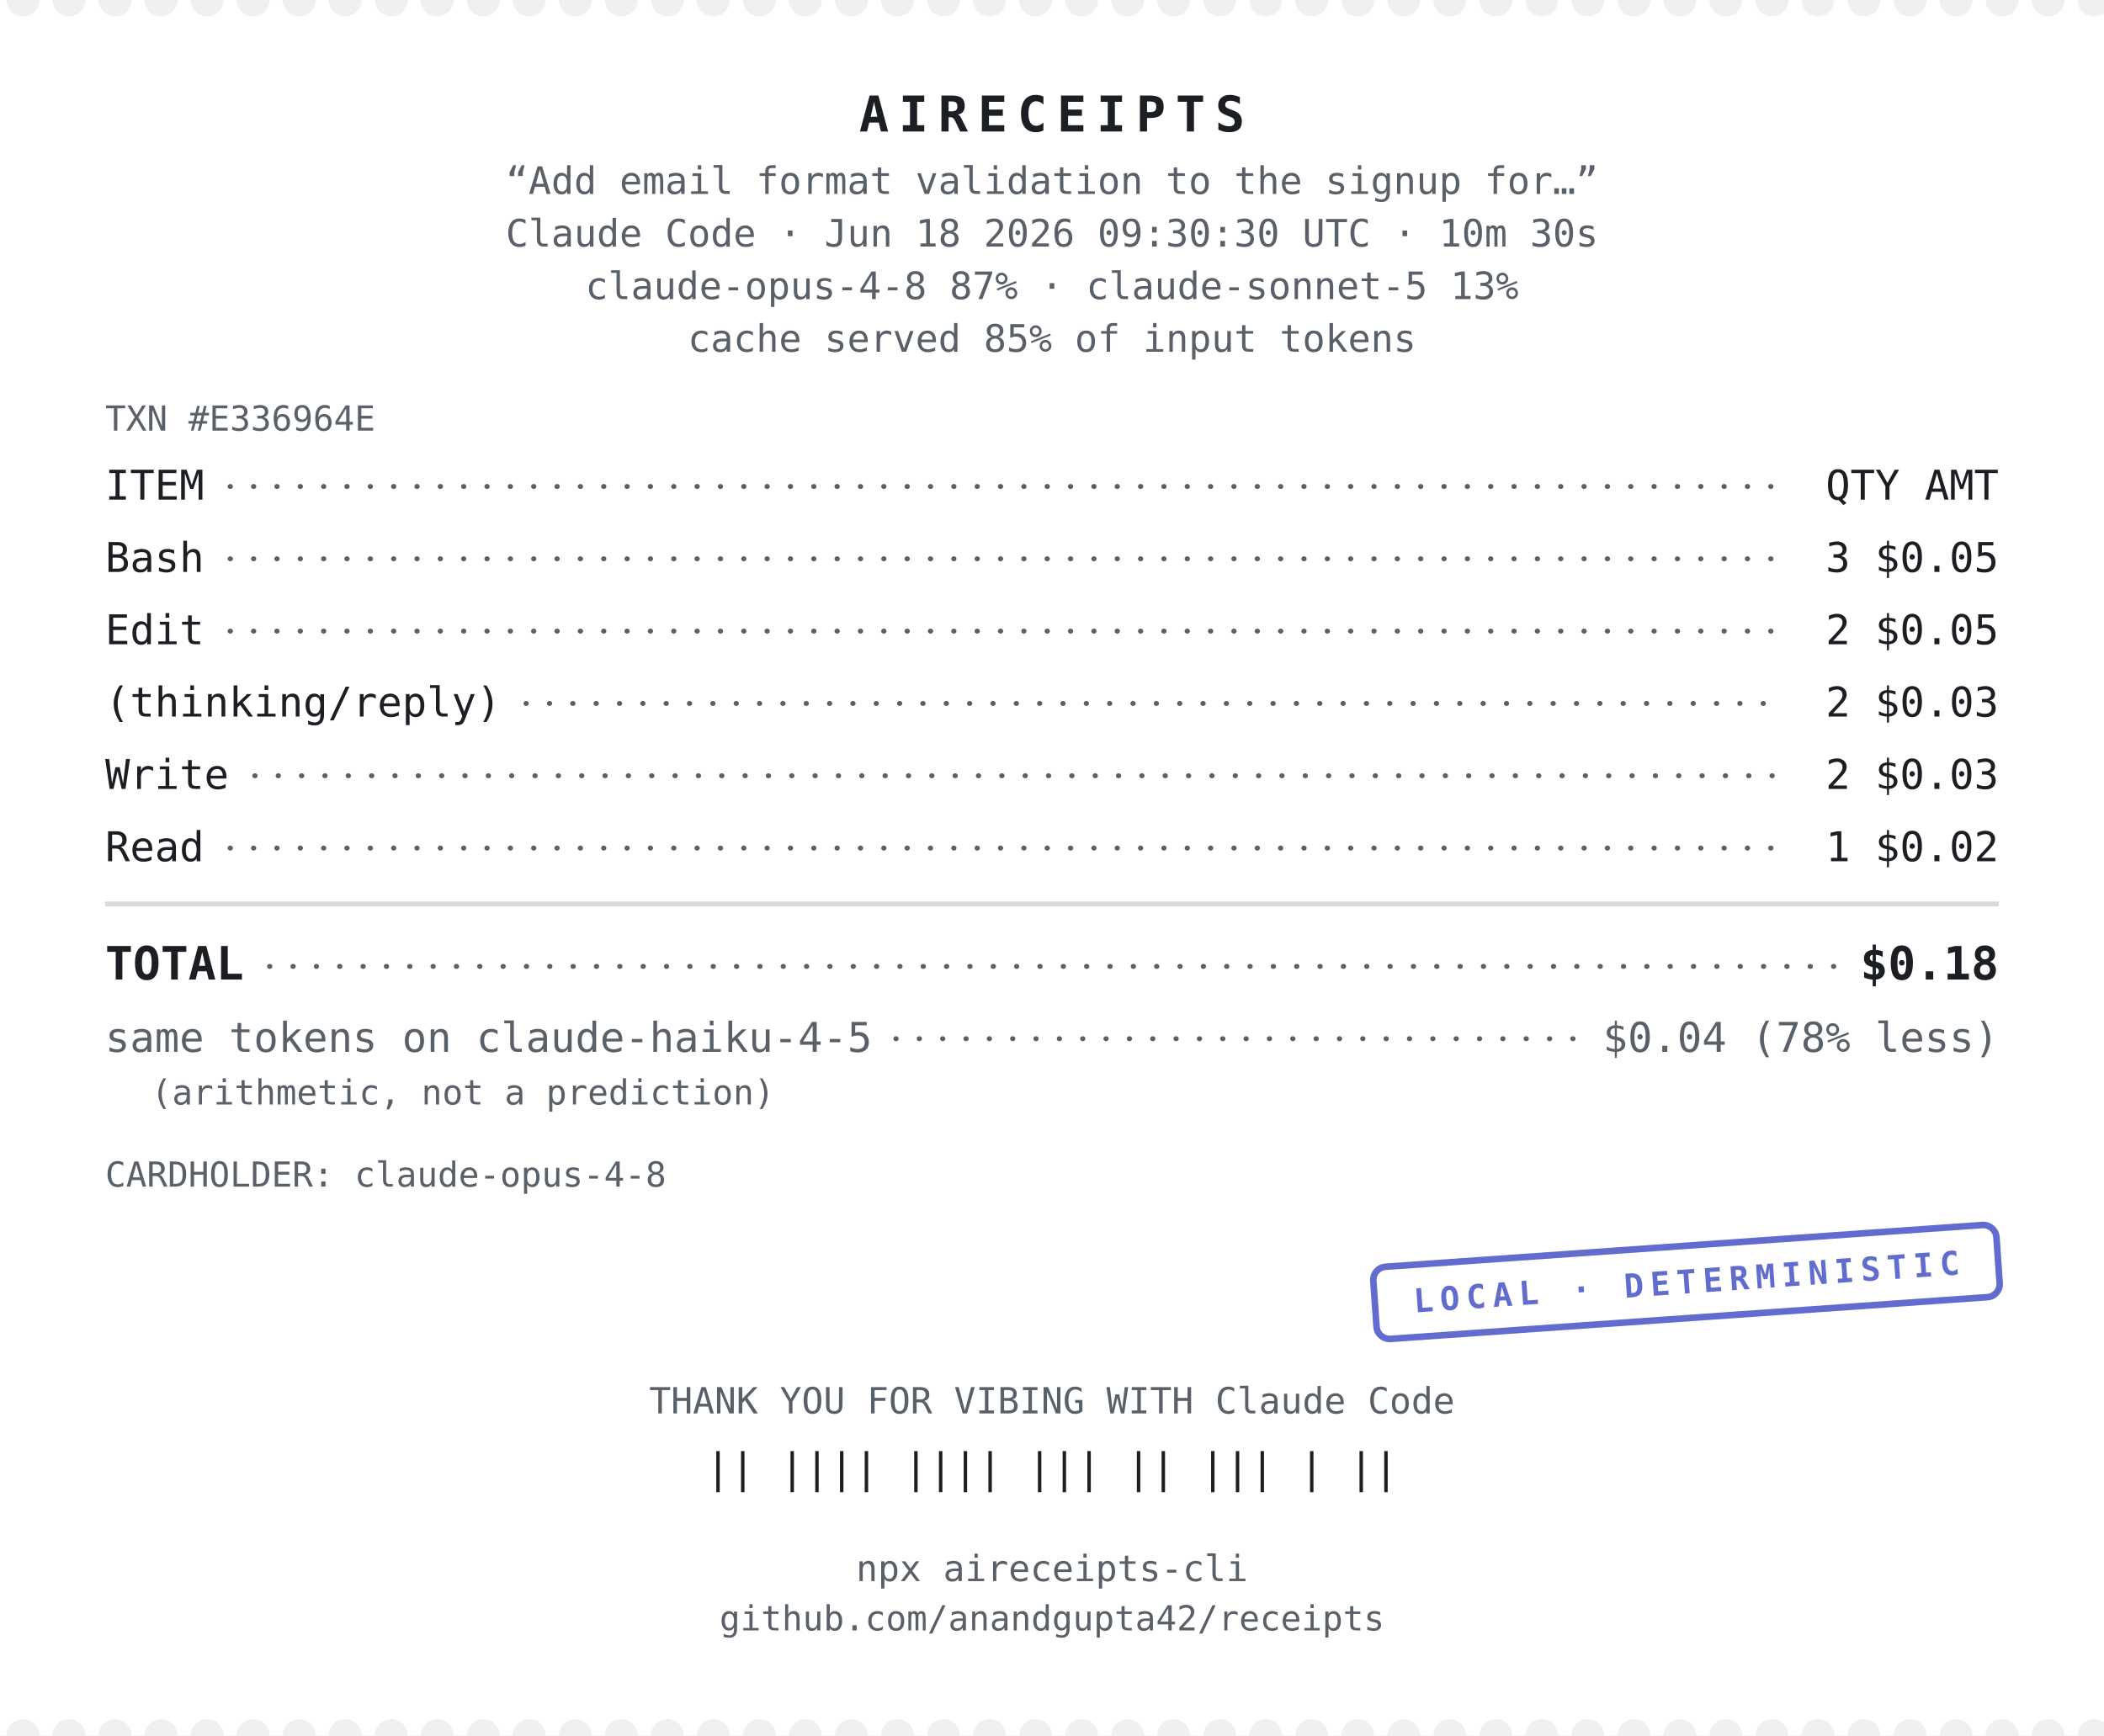
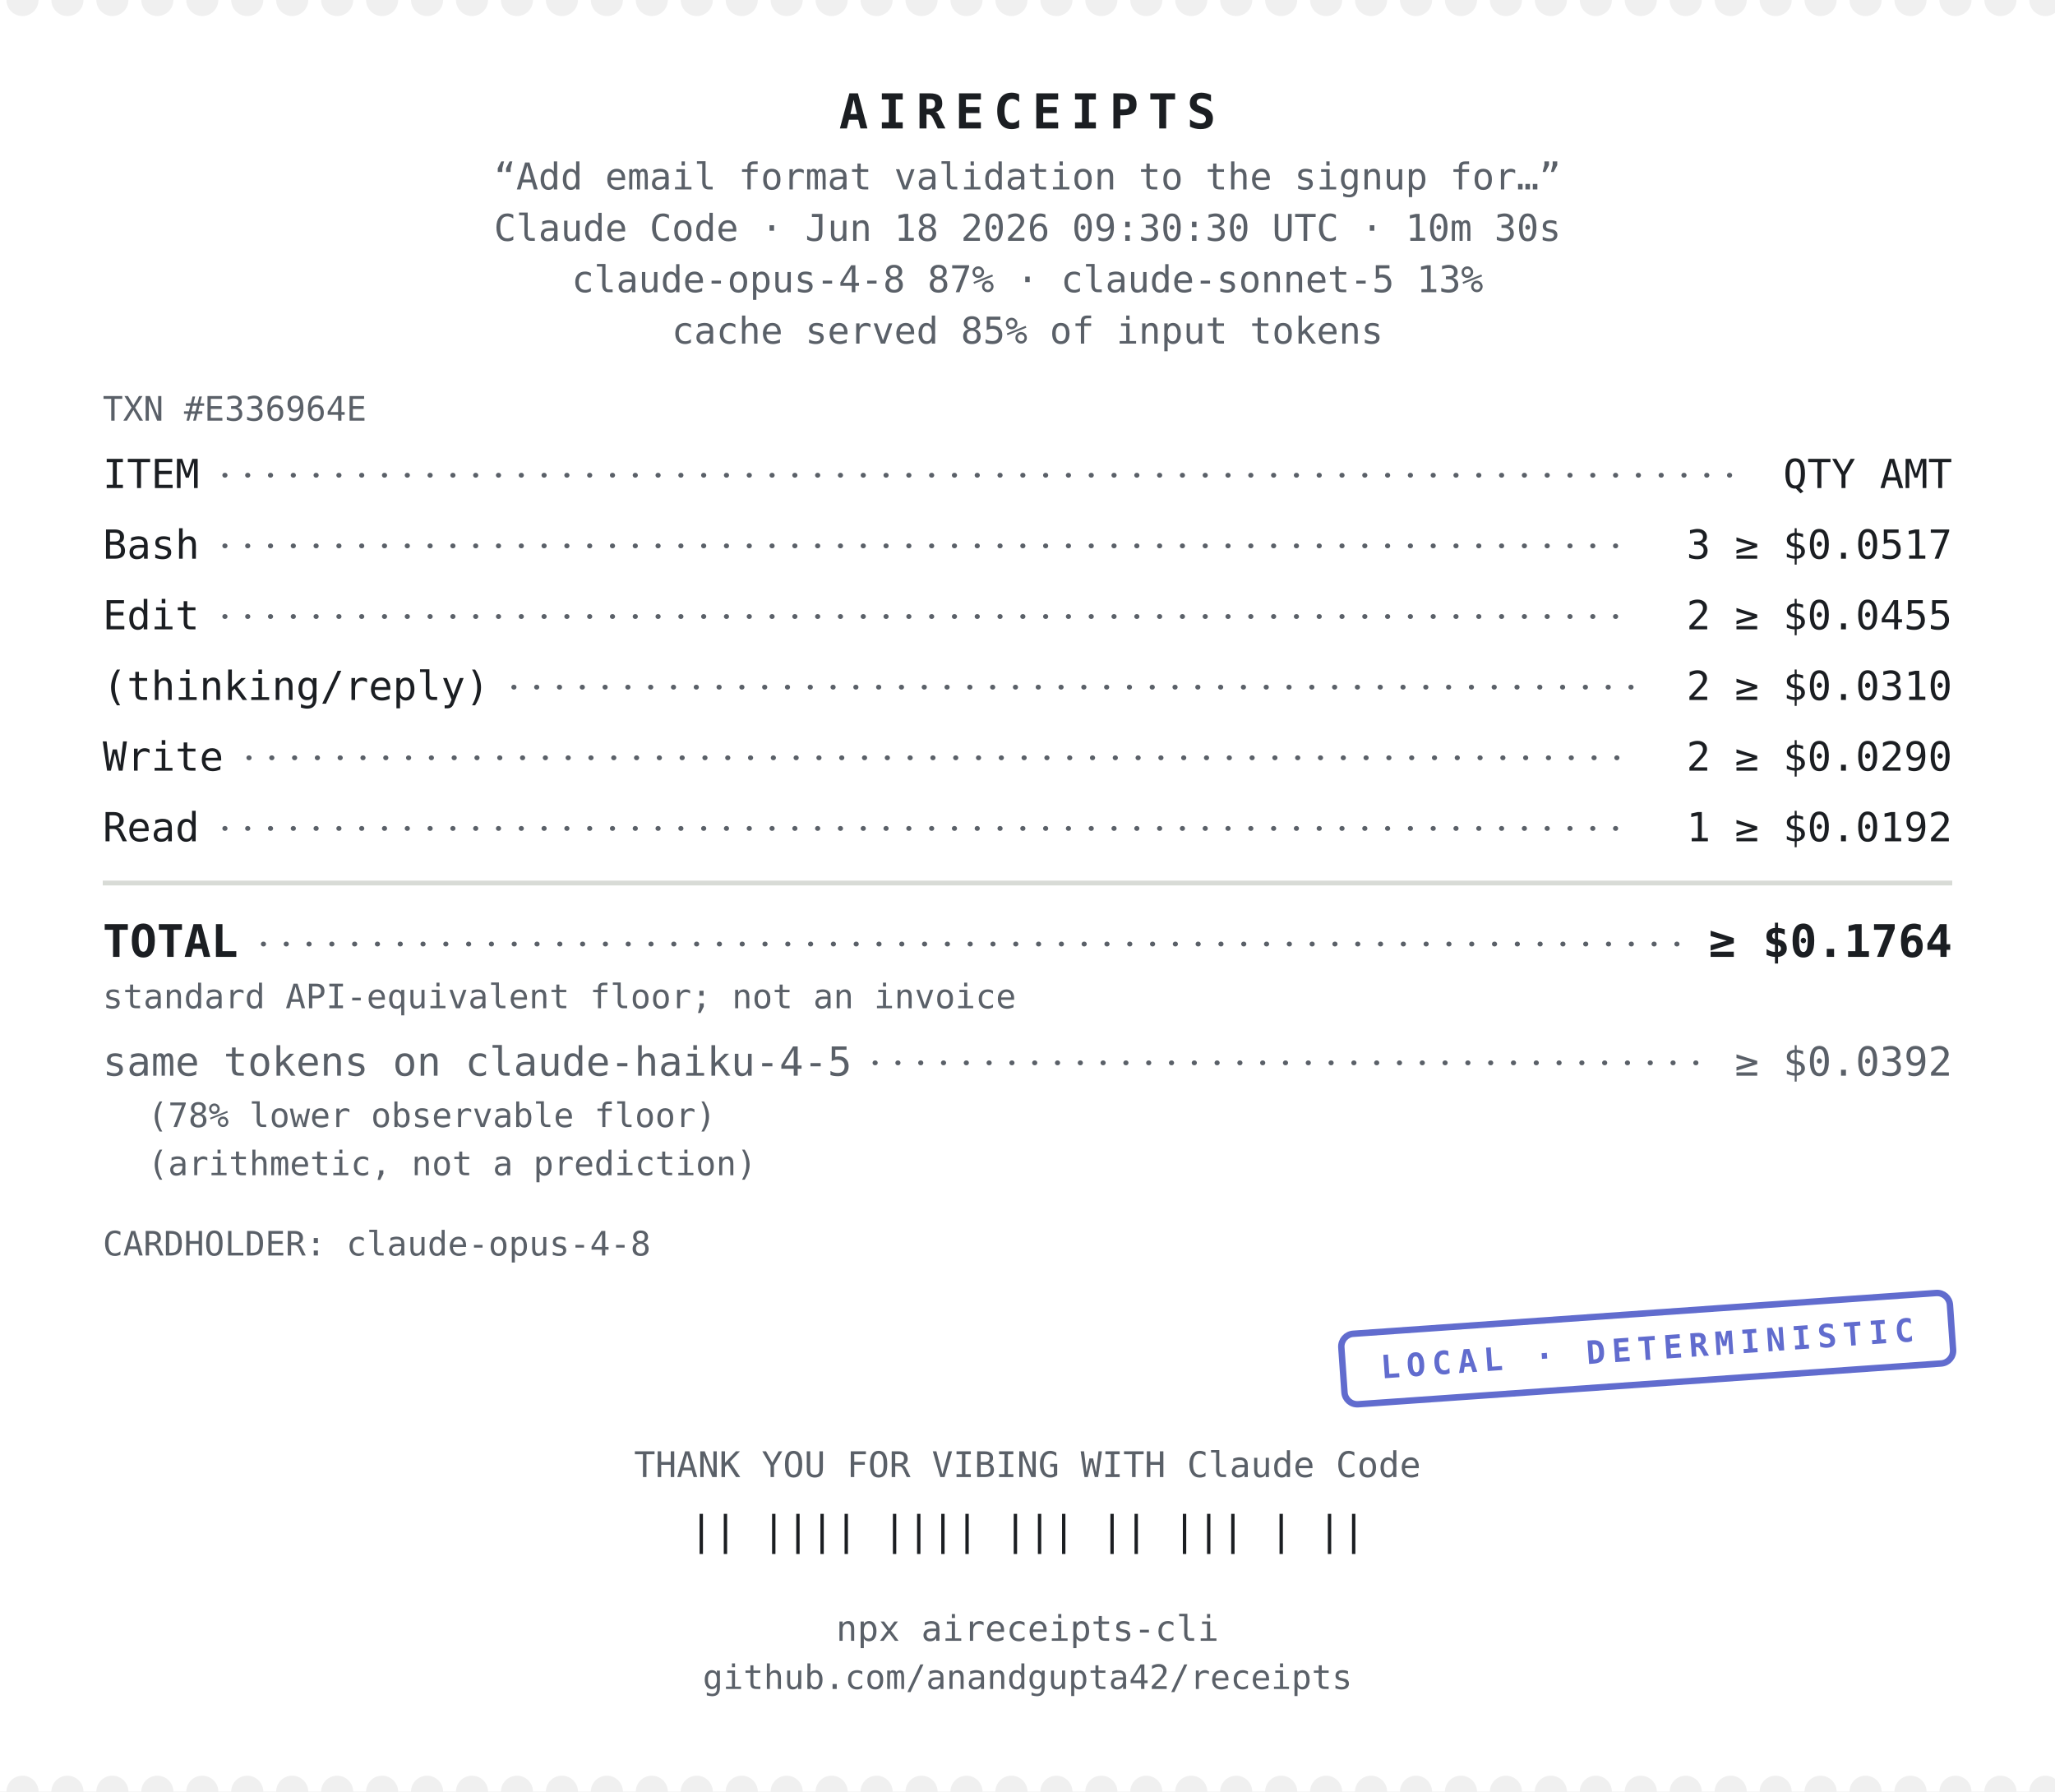
- <svg xmlns="http://www.w3.org/2000/svg" width="640" height="528" viewBox="0 0 640 528" font-family="&quot;SF Mono&quot;,&quot;Cascadia Code&quot;,&quot;JetBrains Mono&quot;,Menlo,Consolas,monospace" role="img" aria-label="aireceipts cost receipt">
+ <svg xmlns="http://www.w3.org/2000/svg" width="640" height="558" viewBox="0 0 640 558" font-family="&quot;SF Mono&quot;,&quot;Cascadia Code&quot;,&quot;JetBrains Mono&quot;,Menlo,Consolas,monospace" role="img" aria-label="aireceipts cost receipt">
  <g transform="translate(0 0)">
    <defs>
-       <mask id="perf-0" maskUnits="userSpaceOnUse" x="-5" y="-5" width="650" height="538">
-         <rect x="0" y="0" width="640" height="528" fill="#FFFFFF" />
+       <mask id="perf-0" maskUnits="userSpaceOnUse" x="-5" y="-5" width="650" height="568">
+         <rect x="0" y="0" width="640" height="558" fill="#FFFFFF" />
        <g class="perf-top">
          <circle cx="7" cy="0" r="5" fill="#000000" />
          <circle cx="21" cy="0" r="5" fill="#000000" />
          <circle cx="35" cy="0" r="5" fill="#000000" />
          <circle cx="49" cy="0" r="5" fill="#000000" />
          <circle cx="63" cy="0" r="5" fill="#000000" />
          <circle cx="77" cy="0" r="5" fill="#000000" />
          <circle cx="91" cy="0" r="5" fill="#000000" />
          <circle cx="105" cy="0" r="5" fill="#000000" />
          <circle cx="119" cy="0" r="5" fill="#000000" />
          <circle cx="133" cy="0" r="5" fill="#000000" />
          <circle cx="147" cy="0" r="5" fill="#000000" />
          <circle cx="161" cy="0" r="5" fill="#000000" />
          <circle cx="175" cy="0" r="5" fill="#000000" />
          <circle cx="189" cy="0" r="5" fill="#000000" />
          <circle cx="203" cy="0" r="5" fill="#000000" />
          <circle cx="217" cy="0" r="5" fill="#000000" />
          <circle cx="231" cy="0" r="5" fill="#000000" />
          <circle cx="245" cy="0" r="5" fill="#000000" />
          <circle cx="259" cy="0" r="5" fill="#000000" />
          <circle cx="273" cy="0" r="5" fill="#000000" />
          <circle cx="287" cy="0" r="5" fill="#000000" />
          <circle cx="301" cy="0" r="5" fill="#000000" />
          <circle cx="315" cy="0" r="5" fill="#000000" />
          <circle cx="329" cy="0" r="5" fill="#000000" />
          <circle cx="343" cy="0" r="5" fill="#000000" />
          <circle cx="357" cy="0" r="5" fill="#000000" />
          <circle cx="371" cy="0" r="5" fill="#000000" />
          <circle cx="385" cy="0" r="5" fill="#000000" />
          <circle cx="399" cy="0" r="5" fill="#000000" />
          <circle cx="413" cy="0" r="5" fill="#000000" />
          <circle cx="427" cy="0" r="5" fill="#000000" />
          <circle cx="441" cy="0" r="5" fill="#000000" />
          <circle cx="455" cy="0" r="5" fill="#000000" />
          <circle cx="469" cy="0" r="5" fill="#000000" />
          <circle cx="483" cy="0" r="5" fill="#000000" />
          <circle cx="497" cy="0" r="5" fill="#000000" />
          <circle cx="511" cy="0" r="5" fill="#000000" />
          <circle cx="525" cy="0" r="5" fill="#000000" />
          <circle cx="539" cy="0" r="5" fill="#000000" />
          <circle cx="553" cy="0" r="5" fill="#000000" />
          <circle cx="567" cy="0" r="5" fill="#000000" />
          <circle cx="581" cy="0" r="5" fill="#000000" />
          <circle cx="595" cy="0" r="5" fill="#000000" />
          <circle cx="609" cy="0" r="5" fill="#000000" />
          <circle cx="623" cy="0" r="5" fill="#000000" />
          <circle cx="637" cy="0" r="5" fill="#000000" />
        </g>
        <g class="perf-bottom">
-           <circle cx="7" cy="528" r="5" fill="#000000" />
-           <circle cx="21" cy="528" r="5" fill="#000000" />
-           <circle cx="35" cy="528" r="5" fill="#000000" />
-           <circle cx="49" cy="528" r="5" fill="#000000" />
-           <circle cx="63" cy="528" r="5" fill="#000000" />
-           <circle cx="77" cy="528" r="5" fill="#000000" />
-           <circle cx="91" cy="528" r="5" fill="#000000" />
-           <circle cx="105" cy="528" r="5" fill="#000000" />
-           <circle cx="119" cy="528" r="5" fill="#000000" />
-           <circle cx="133" cy="528" r="5" fill="#000000" />
-           <circle cx="147" cy="528" r="5" fill="#000000" />
-           <circle cx="161" cy="528" r="5" fill="#000000" />
-           <circle cx="175" cy="528" r="5" fill="#000000" />
-           <circle cx="189" cy="528" r="5" fill="#000000" />
-           <circle cx="203" cy="528" r="5" fill="#000000" />
-           <circle cx="217" cy="528" r="5" fill="#000000" />
-           <circle cx="231" cy="528" r="5" fill="#000000" />
-           <circle cx="245" cy="528" r="5" fill="#000000" />
-           <circle cx="259" cy="528" r="5" fill="#000000" />
-           <circle cx="273" cy="528" r="5" fill="#000000" />
-           <circle cx="287" cy="528" r="5" fill="#000000" />
-           <circle cx="301" cy="528" r="5" fill="#000000" />
-           <circle cx="315" cy="528" r="5" fill="#000000" />
-           <circle cx="329" cy="528" r="5" fill="#000000" />
-           <circle cx="343" cy="528" r="5" fill="#000000" />
-           <circle cx="357" cy="528" r="5" fill="#000000" />
-           <circle cx="371" cy="528" r="5" fill="#000000" />
-           <circle cx="385" cy="528" r="5" fill="#000000" />
-           <circle cx="399" cy="528" r="5" fill="#000000" />
-           <circle cx="413" cy="528" r="5" fill="#000000" />
-           <circle cx="427" cy="528" r="5" fill="#000000" />
-           <circle cx="441" cy="528" r="5" fill="#000000" />
-           <circle cx="455" cy="528" r="5" fill="#000000" />
-           <circle cx="469" cy="528" r="5" fill="#000000" />
-           <circle cx="483" cy="528" r="5" fill="#000000" />
-           <circle cx="497" cy="528" r="5" fill="#000000" />
-           <circle cx="511" cy="528" r="5" fill="#000000" />
-           <circle cx="525" cy="528" r="5" fill="#000000" />
-           <circle cx="539" cy="528" r="5" fill="#000000" />
-           <circle cx="553" cy="528" r="5" fill="#000000" />
-           <circle cx="567" cy="528" r="5" fill="#000000" />
-           <circle cx="581" cy="528" r="5" fill="#000000" />
-           <circle cx="595" cy="528" r="5" fill="#000000" />
-           <circle cx="609" cy="528" r="5" fill="#000000" />
-           <circle cx="623" cy="528" r="5" fill="#000000" />
-           <circle cx="637" cy="528" r="5" fill="#000000" />
+           <circle cx="7" cy="558" r="5" fill="#000000" />
+           <circle cx="21" cy="558" r="5" fill="#000000" />
+           <circle cx="35" cy="558" r="5" fill="#000000" />
+           <circle cx="49" cy="558" r="5" fill="#000000" />
+           <circle cx="63" cy="558" r="5" fill="#000000" />
+           <circle cx="77" cy="558" r="5" fill="#000000" />
+           <circle cx="91" cy="558" r="5" fill="#000000" />
+           <circle cx="105" cy="558" r="5" fill="#000000" />
+           <circle cx="119" cy="558" r="5" fill="#000000" />
+           <circle cx="133" cy="558" r="5" fill="#000000" />
+           <circle cx="147" cy="558" r="5" fill="#000000" />
+           <circle cx="161" cy="558" r="5" fill="#000000" />
+           <circle cx="175" cy="558" r="5" fill="#000000" />
+           <circle cx="189" cy="558" r="5" fill="#000000" />
+           <circle cx="203" cy="558" r="5" fill="#000000" />
+           <circle cx="217" cy="558" r="5" fill="#000000" />
+           <circle cx="231" cy="558" r="5" fill="#000000" />
+           <circle cx="245" cy="558" r="5" fill="#000000" />
+           <circle cx="259" cy="558" r="5" fill="#000000" />
+           <circle cx="273" cy="558" r="5" fill="#000000" />
+           <circle cx="287" cy="558" r="5" fill="#000000" />
+           <circle cx="301" cy="558" r="5" fill="#000000" />
+           <circle cx="315" cy="558" r="5" fill="#000000" />
+           <circle cx="329" cy="558" r="5" fill="#000000" />
+           <circle cx="343" cy="558" r="5" fill="#000000" />
+           <circle cx="357" cy="558" r="5" fill="#000000" />
+           <circle cx="371" cy="558" r="5" fill="#000000" />
+           <circle cx="385" cy="558" r="5" fill="#000000" />
+           <circle cx="399" cy="558" r="5" fill="#000000" />
+           <circle cx="413" cy="558" r="5" fill="#000000" />
+           <circle cx="427" cy="558" r="5" fill="#000000" />
+           <circle cx="441" cy="558" r="5" fill="#000000" />
+           <circle cx="455" cy="558" r="5" fill="#000000" />
+           <circle cx="469" cy="558" r="5" fill="#000000" />
+           <circle cx="483" cy="558" r="5" fill="#000000" />
+           <circle cx="497" cy="558" r="5" fill="#000000" />
+           <circle cx="511" cy="558" r="5" fill="#000000" />
+           <circle cx="525" cy="558" r="5" fill="#000000" />
+           <circle cx="539" cy="558" r="5" fill="#000000" />
+           <circle cx="553" cy="558" r="5" fill="#000000" />
+           <circle cx="567" cy="558" r="5" fill="#000000" />
+           <circle cx="581" cy="558" r="5" fill="#000000" />
+           <circle cx="595" cy="558" r="5" fill="#000000" />
+           <circle cx="609" cy="558" r="5" fill="#000000" />
+           <circle cx="623" cy="558" r="5" fill="#000000" />
+           <circle cx="637" cy="558" r="5" fill="#000000" />
        </g>
      </mask>
    </defs>
-     <rect x="0" y="0" width="640" height="528" fill="#FFFFFF" mask="url(#perf-0)" />
+     <rect x="0" y="0" width="640" height="558" fill="#FFFFFF" mask="url(#perf-0)" />
    <text x="320" y="40" font-size="15" fill="#1B1E22" text-anchor="middle" font-weight="700" letter-spacing="3">AIRECEIPTS</text>
    <text x="320" y="59" font-size="11.5" fill="#5A6068" text-anchor="middle">“Add email format validation to the signup for…”</text>
    <text x="320" y="75" font-size="11.5" fill="#5A6068" text-anchor="middle">Claude Code · Jun 18 2026 09:30:30 UTC · 10m 30s</text>
    <text x="320" y="91" font-size="11.5" fill="#5A6068" text-anchor="middle">claude-opus-4-8 87% · claude-sonnet-5 13%</text>
    <text x="320" y="107" font-size="11.5" fill="#5A6068" text-anchor="middle">cache served 85% of input tokens</text>
    <text x="32" y="131" font-size="10.5" fill="#5A6068" text-anchor="start">TXN #E336964E</text>
    <text x="32" y="152" font-size="12.5" fill="#1B1E22" text-anchor="start">ITEM</text>
    <text x="608" y="152" font-size="12.5" fill="#1B1E22" text-anchor="end">QTY  AMT</text>
    <line x1="70" y1="148" x2="540" y2="148" stroke="#5A6068" stroke-width="1.5" stroke-linecap="round" stroke-dasharray="0.1 7" />
    <text x="32" y="174" font-size="12.5" fill="#1B1E22" text-anchor="start">Bash</text>
-     <text x="608" y="174" font-size="12.5" fill="#1B1E22" text-anchor="end">3  $0.05</text>
-     <line x1="70" y1="170" x2="540" y2="170" stroke="#5A6068" stroke-width="1.5" stroke-linecap="round" stroke-dasharray="0.1 7" />
+     <text x="608" y="174" font-size="12.5" fill="#1B1E22" text-anchor="end">3  ≥ $0.0517</text>
+     <line x1="70" y1="170" x2="510" y2="170" stroke="#5A6068" stroke-width="1.5" stroke-linecap="round" stroke-dasharray="0.1 7" />
    <text x="32" y="196" font-size="12.5" fill="#1B1E22" text-anchor="start">Edit</text>
-     <text x="608" y="196" font-size="12.5" fill="#1B1E22" text-anchor="end">2  $0.05</text>
-     <line x1="70" y1="192" x2="540" y2="192" stroke="#5A6068" stroke-width="1.5" stroke-linecap="round" stroke-dasharray="0.1 7" />
+     <text x="608" y="196" font-size="12.5" fill="#1B1E22" text-anchor="end">2  ≥ $0.0455</text>
+     <line x1="70" y1="192" x2="510" y2="192" stroke="#5A6068" stroke-width="1.5" stroke-linecap="round" stroke-dasharray="0.1 7" />
    <text x="32" y="218" font-size="12.5" fill="#1B1E22" text-anchor="start">(thinking/reply)</text>
-     <text x="608" y="218" font-size="12.5" fill="#1B1E22" text-anchor="end">2  $0.03</text>
-     <line x1="160" y1="214" x2="540" y2="214" stroke="#5A6068" stroke-width="1.5" stroke-linecap="round" stroke-dasharray="0.1 7" />
+     <text x="608" y="218" font-size="12.5" fill="#1B1E22" text-anchor="end">2  ≥ $0.0310</text>
+     <line x1="160" y1="214" x2="510" y2="214" stroke="#5A6068" stroke-width="1.5" stroke-linecap="round" stroke-dasharray="0.1 7" />
    <text x="32" y="240" font-size="12.5" fill="#1B1E22" text-anchor="start">Write</text>
-     <text x="608" y="240" font-size="12.5" fill="#1B1E22" text-anchor="end">2  $0.03</text>
-     <line x1="77.5" y1="236" x2="540" y2="236" stroke="#5A6068" stroke-width="1.5" stroke-linecap="round" stroke-dasharray="0.1 7" />
+     <text x="608" y="240" font-size="12.5" fill="#1B1E22" text-anchor="end">2  ≥ $0.0290</text>
+     <line x1="77.5" y1="236" x2="510" y2="236" stroke="#5A6068" stroke-width="1.5" stroke-linecap="round" stroke-dasharray="0.1 7" />
    <text x="32" y="262" font-size="12.5" fill="#1B1E22" text-anchor="start">Read</text>
-     <text x="608" y="262" font-size="12.5" fill="#1B1E22" text-anchor="end">1  $0.02</text>
-     <line x1="70" y1="258" x2="540" y2="258" stroke="#5A6068" stroke-width="1.5" stroke-linecap="round" stroke-dasharray="0.1 7" />
+     <text x="608" y="262" font-size="12.5" fill="#1B1E22" text-anchor="end">1  ≥ $0.0192</text>
+     <line x1="70" y1="258" x2="510" y2="258" stroke="#5A6068" stroke-width="1.5" stroke-linecap="round" stroke-dasharray="0.1 7" />
    <line x1="32" y1="275" x2="608" y2="275" stroke="#D8DBD6" stroke-width="1.5" />
    <text x="32" y="298" font-size="14" fill="#1B1E22" text-anchor="start" font-weight="700">TOTAL</text>
-     <text x="608" y="298" font-size="14" fill="#1B1E22" text-anchor="end" font-weight="700">$0.18</text>
-     <line x1="82" y1="294" x2="558" y2="294" stroke="#5A6068" stroke-width="1.5" stroke-linecap="round" stroke-dasharray="0.1 7" />
-     <text x="32" y="320" font-size="12.5" fill="#5A6068" text-anchor="start" font-weight="400">same tokens on claude-haiku-4-5</text>
-     <text x="608" y="320" font-size="12.5" fill="#5A6068" text-anchor="end" font-weight="400">$0.04 (78% less)</text>
-     <line x1="272.5" y1="316" x2="480" y2="316" stroke="#5A6068" stroke-width="1.5" stroke-linecap="round" stroke-dasharray="0.1 7" />
-     <text x="46" y="336" font-size="10.5" fill="#5A6068" text-anchor="start">(arithmetic, not a prediction)</text>
-     <text x="32" y="361" font-size="10.5" fill="#5A6068" text-anchor="start">CARDHOLDER: claude-opus-4-8</text>
-     <g class="stamp" opacity="0.8" transform="rotate(-4 513 390)">
-       <rect x="418" y="379" width="190" height="22" rx="4" fill="none" stroke="#3947C2" stroke-width="2" />
-       <text x="513" y="393.5" font-size="10" fill="#3947C2" text-anchor="middle" font-weight="700" letter-spacing="2">LOCAL · DETERMINISTIC</text>
+     <text x="608" y="298" font-size="14" fill="#1B1E22" text-anchor="end" font-weight="700">≥ $0.1764</text>
+     <line x1="82" y1="294" x2="524.4" y2="294" stroke="#5A6068" stroke-width="1.5" stroke-linecap="round" stroke-dasharray="0.1 7" />
+     <text x="32" y="314" font-size="10.5" fill="#5A6068" text-anchor="start">standard API-equivalent floor; not an invoice</text>
+     <text x="32" y="335" font-size="12.5" fill="#5A6068" text-anchor="start" font-weight="400">same tokens on claude-haiku-4-5</text>
+     <text x="608" y="335" font-size="12.5" fill="#5A6068" text-anchor="end" font-weight="400">≥ $0.0392</text>
+     <line x1="272.5" y1="331" x2="532.5" y2="331" stroke="#5A6068" stroke-width="1.5" stroke-linecap="round" stroke-dasharray="0.1 7" />
+     <text x="46" y="351" font-size="10.5" fill="#5A6068" text-anchor="start">(78% lower observable floor)</text>
+     <text x="46" y="366" font-size="10.5" fill="#5A6068" text-anchor="start">(arithmetic, not a prediction)</text>
+     <text x="32" y="391" font-size="10.5" fill="#5A6068" text-anchor="start">CARDHOLDER: claude-opus-4-8</text>
+     <g class="stamp" opacity="0.8" transform="rotate(-4 513 420)">
+       <rect x="418" y="409" width="190" height="22" rx="4" fill="none" stroke="#3947C2" stroke-width="2" />
+       <text x="513" y="423.5" font-size="10" fill="#3947C2" text-anchor="middle" font-weight="700" letter-spacing="2">LOCAL · DETERMINISTIC</text>
    </g>
-     <text x="320" y="430" font-size="11" fill="#5A6068" text-anchor="middle">THANK YOU FOR VIBING WITH Claude Code</text>
-     <text x="320" y="451" font-size="12.5" fill="#1B1E22" text-anchor="middle">|| |||| |||| ||| || ||| | ||</text>
-     <text x="320" y="481" font-size="11" fill="#5A6068" text-anchor="middle">npx aireceipts-cli</text>
-     <text x="320" y="496" font-size="10.5" fill="#5A6068" text-anchor="middle">github.com/anandgupta42/receipts</text>
+     <text x="320" y="460" font-size="11" fill="#5A6068" text-anchor="middle">THANK YOU FOR VIBING WITH Claude Code</text>
+     <text x="320" y="481" font-size="12.5" fill="#1B1E22" text-anchor="middle">|| |||| |||| ||| || ||| | ||</text>
+     <text x="320" y="511" font-size="11" fill="#5A6068" text-anchor="middle">npx aireceipts-cli</text>
+     <text x="320" y="526" font-size="10.5" fill="#5A6068" text-anchor="middle">github.com/anandgupta42/receipts</text>
  </g>
</svg>
